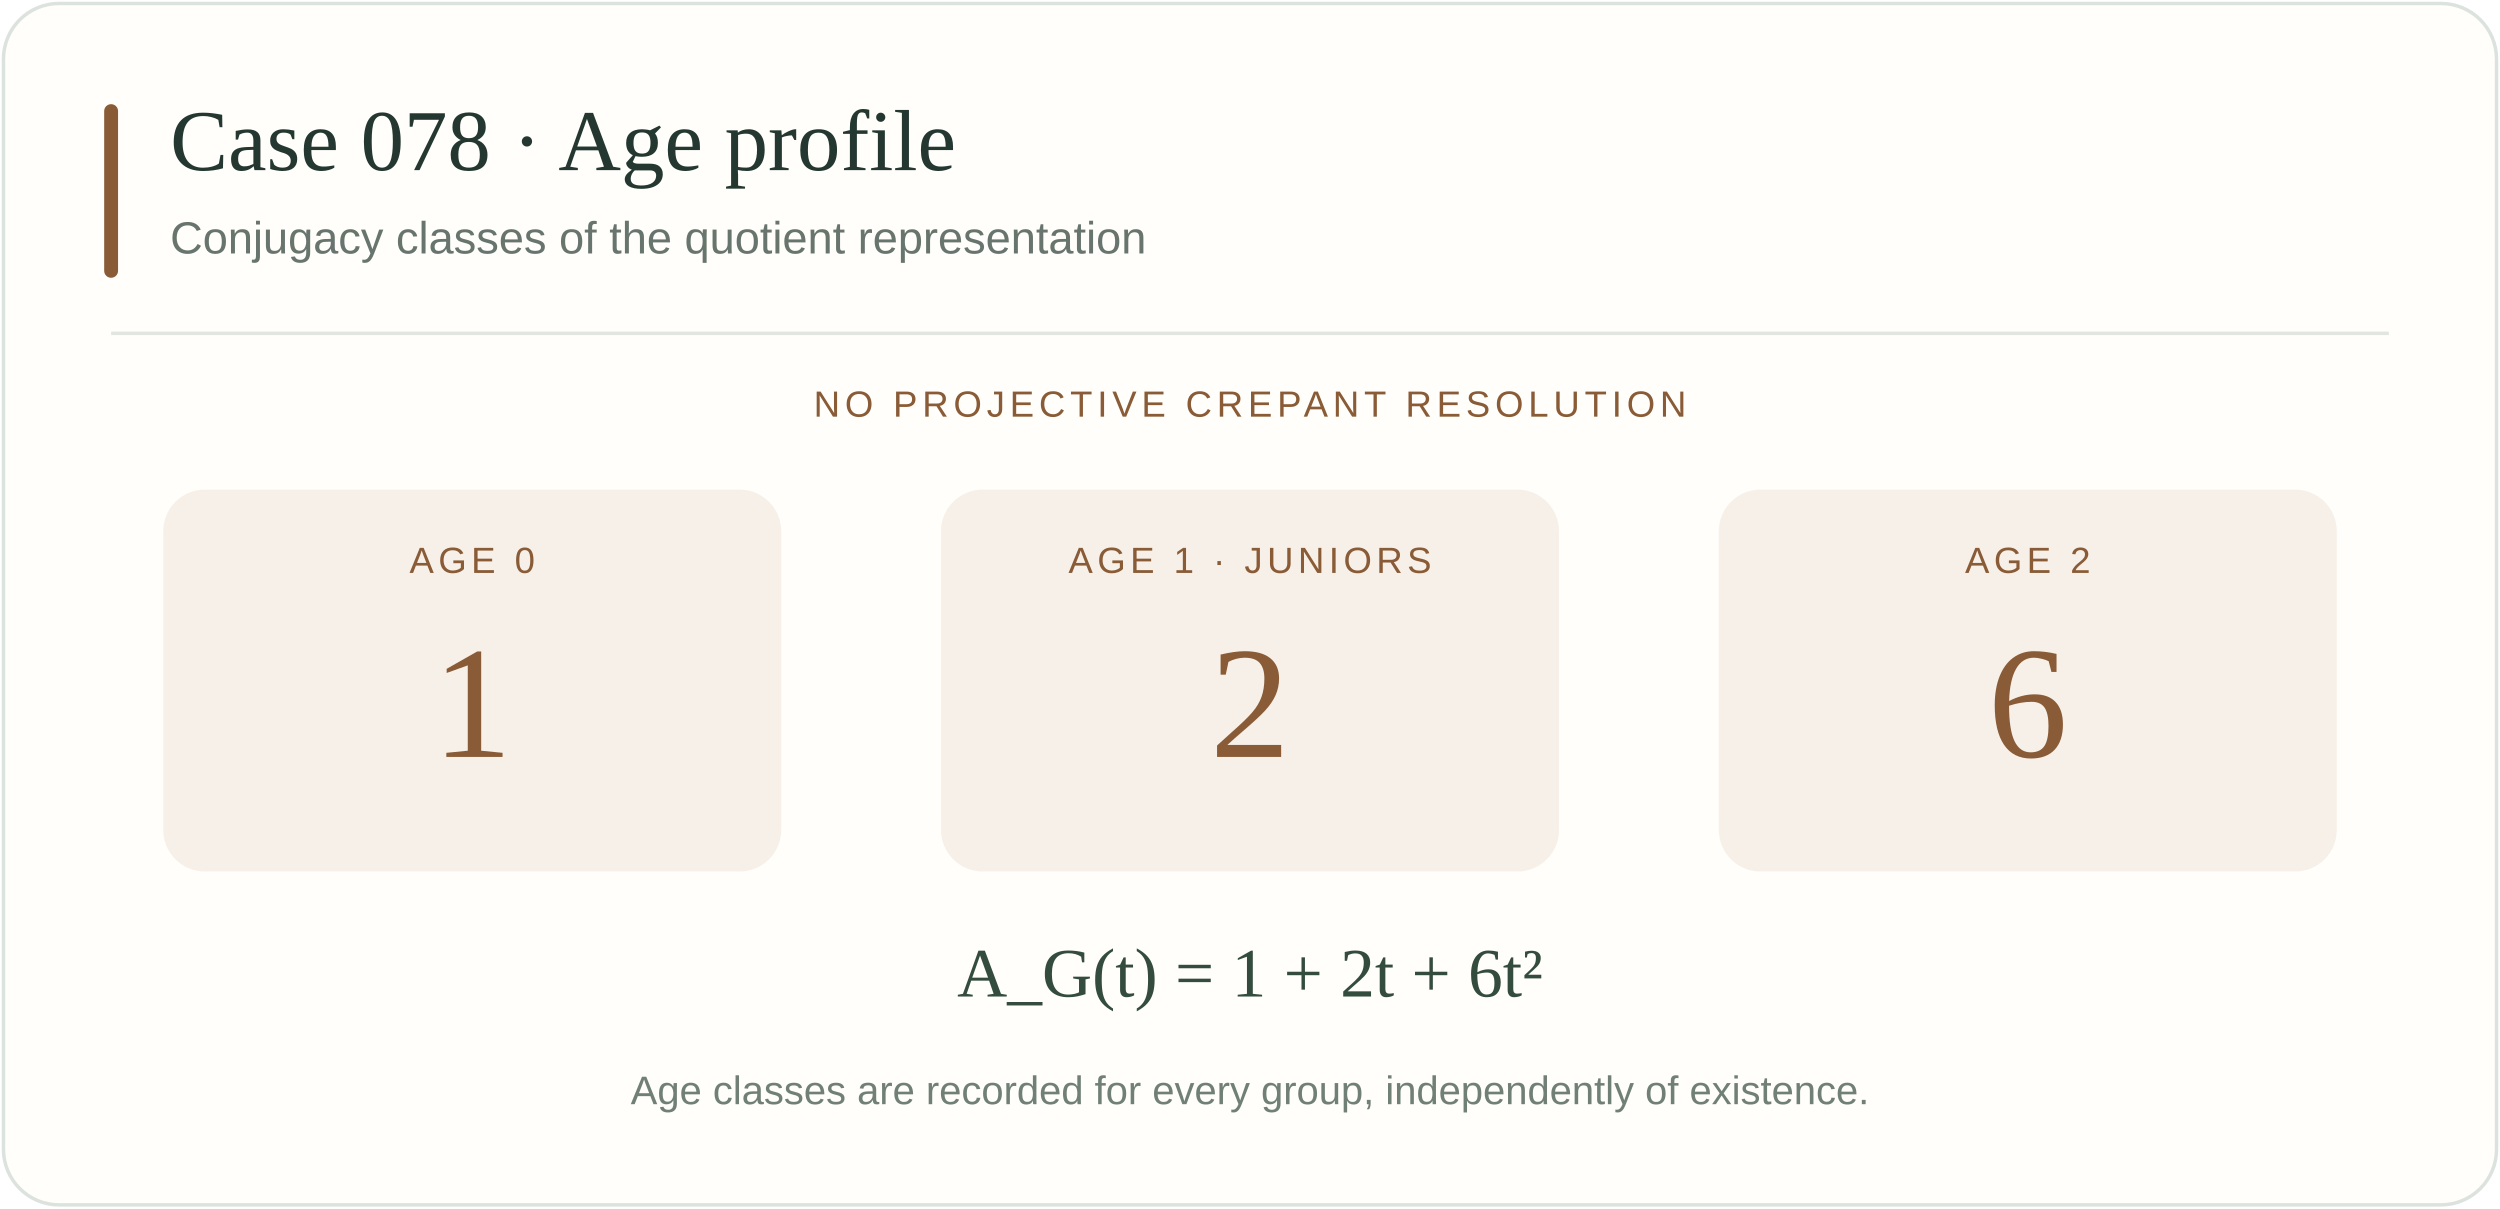
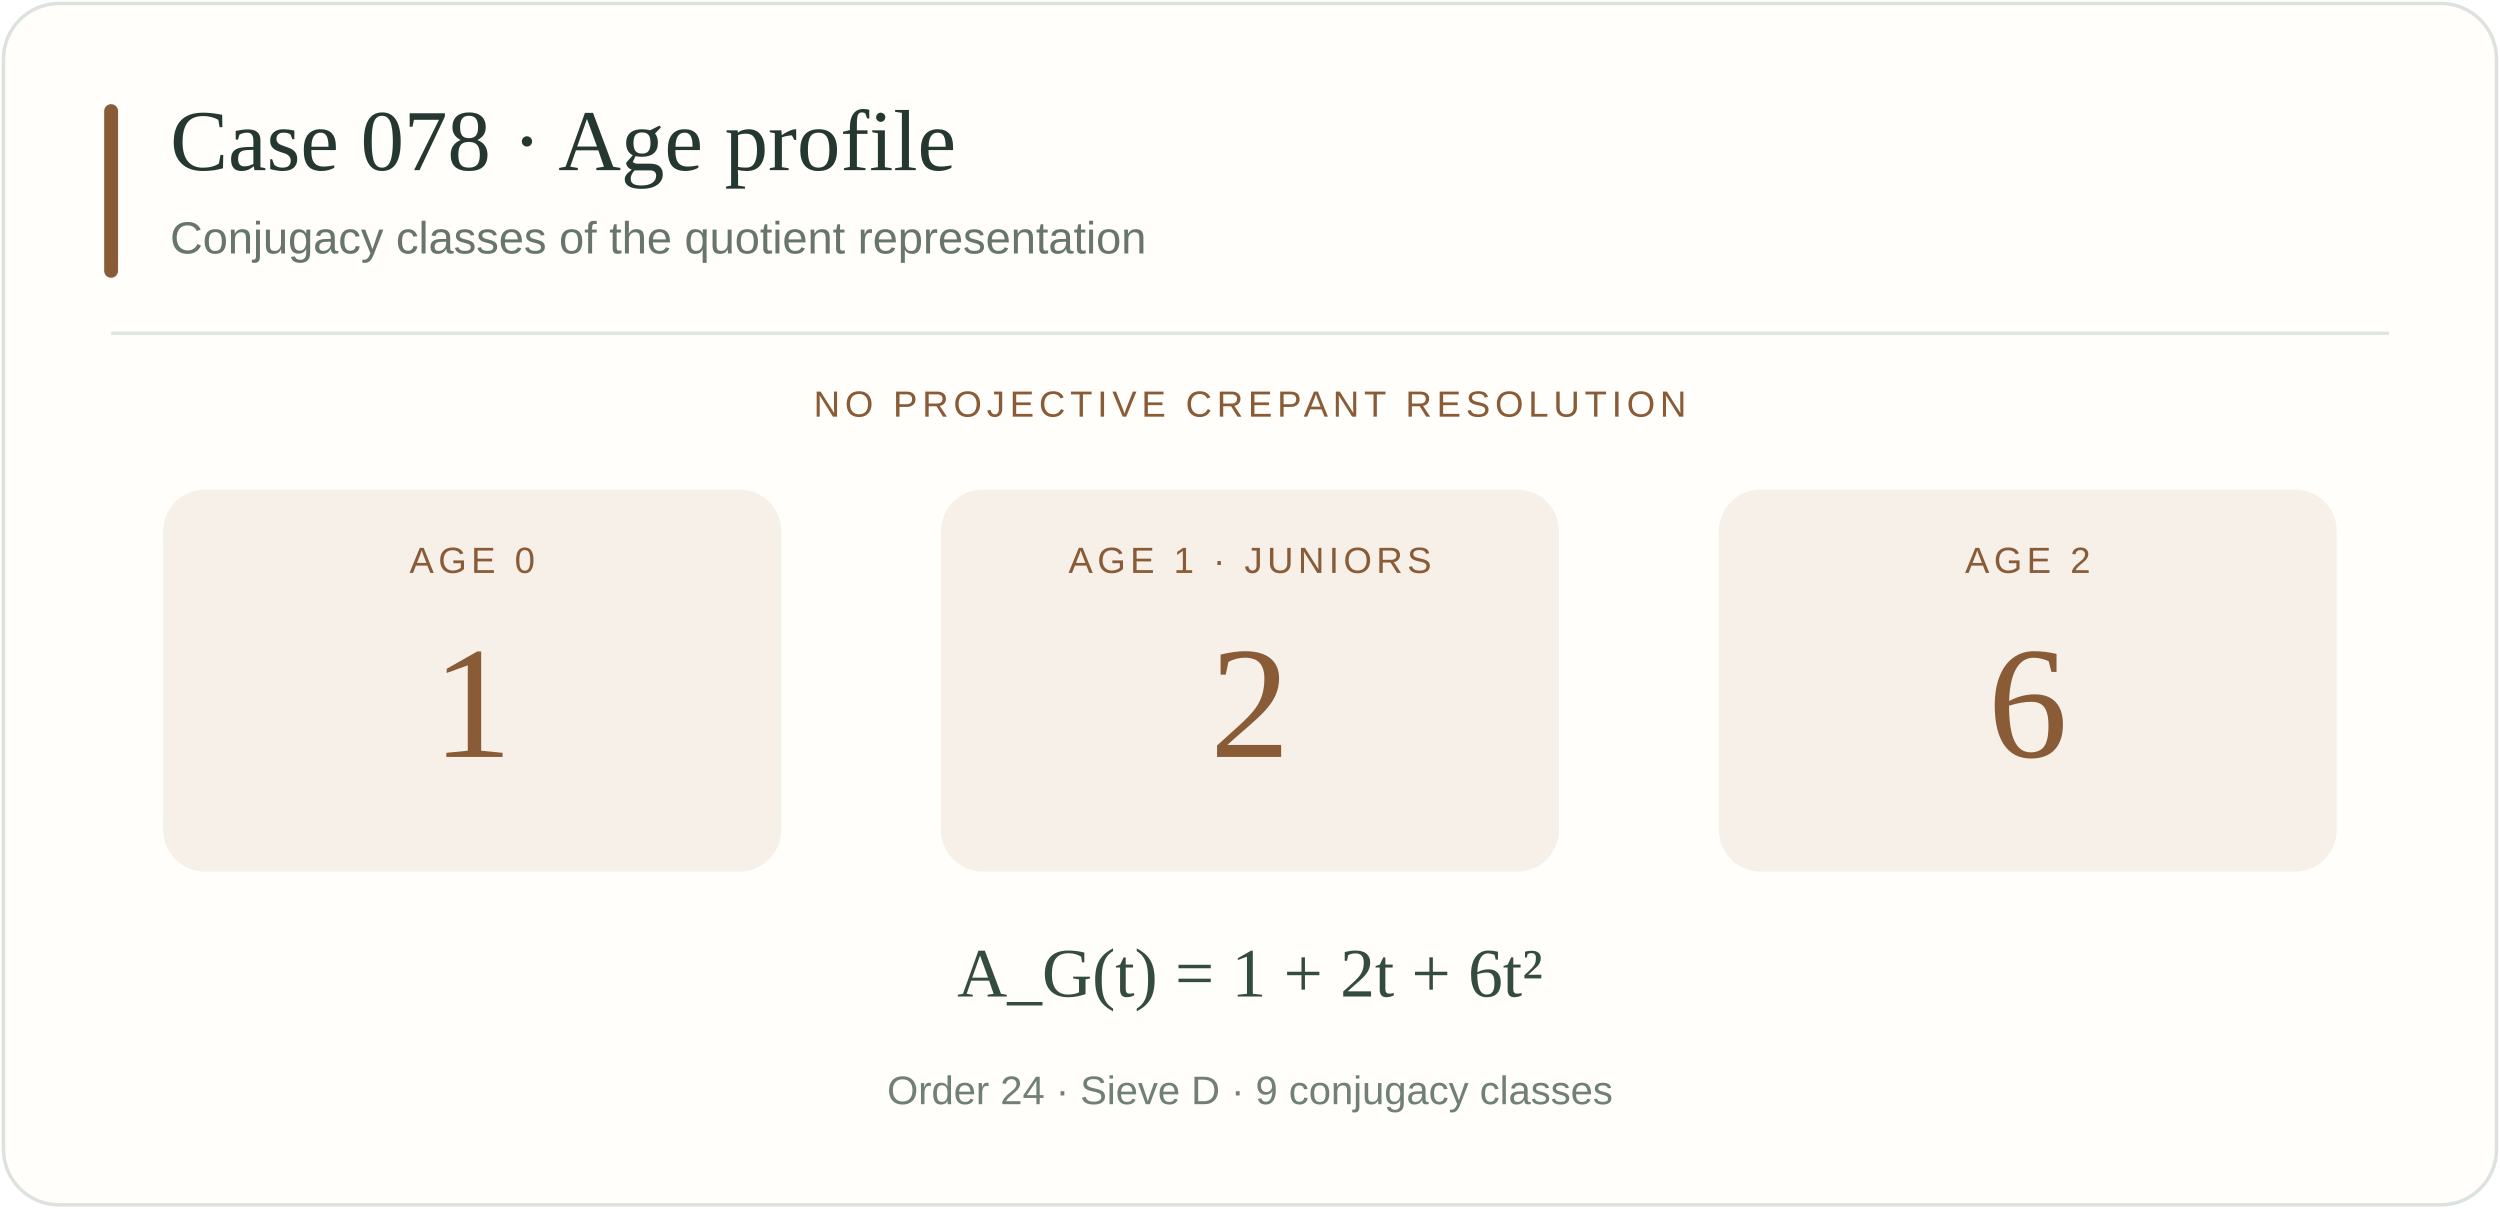
<svg xmlns="http://www.w3.org/2000/svg" width="720" height="348" viewBox="0 0 720 348" role="img" aria-labelledby="title desc" data-case="78" data-decision="NO">
  <rect x="1" y="1" width="718" height="346" rx="16" fill="#fffefa" stroke="#dce2dd" />
  <rect x="30" y="30" width="4" height="50" rx="2" fill="#895b36" />
  <text x="49" y="49" fill="#243831" font-family="Georgia,Times New Roman,serif" font-size="25">Case 078 · Age profile</text>
  <text x="49" y="73" fill="#68746e" font-family="Arial,sans-serif" font-size="13">Conjugacy classes of the quotient representation</text>
  <line x1="32" y1="96" x2="688" y2="96" stroke="#e2e6e1" />
  <text x="360" y="120" text-anchor="middle" fill="#895b36" font-family="Arial,sans-serif" font-size="10.5" letter-spacing="1.4">NO PROJECTIVE CREPANT RESOLUTION</text>
  <rect x="47" y="141" width="178" height="110" rx="12" fill="#f7f0e8" />
  <text x="136" y="165" text-anchor="middle" fill="#895b36" font-family="Arial,sans-serif" font-size="10.5" letter-spacing="1.3">AGE 0</text>
  <text data-age="0" x="136" y="218" text-anchor="middle" fill="#895b36" font-family="Georgia,Times New Roman,serif" font-size="46">1</text>
  <rect x="271" y="141" width="178" height="110" rx="12" fill="#f7f0e8" />
  <text x="360" y="165" text-anchor="middle" fill="#895b36" font-family="Arial,sans-serif" font-size="10.5" letter-spacing="1.3">AGE 1 · JUNIORS</text>
  <text data-age="1" x="360" y="218" text-anchor="middle" fill="#895b36" font-family="Georgia,Times New Roman,serif" font-size="46">2</text>
  <rect x="495" y="141" width="178" height="110" rx="12" fill="#f7f0e8" />
  <text x="584" y="165" text-anchor="middle" fill="#895b36" font-family="Arial,sans-serif" font-size="10.5" letter-spacing="1.3">AGE 2</text>
  <text data-age="2" x="584" y="218" text-anchor="middle" fill="#895b36" font-family="Georgia,Times New Roman,serif" font-size="46">6</text>
  <text x="360" y="287" text-anchor="middle" fill="#344c3e" font-family="Georgia,Times New Roman,serif" font-size="20">A_G(t) = 1 + 2t + 6t²</text>
-   <text x="360" y="318" text-anchor="middle" fill="#718076" font-family="Arial,sans-serif" font-size="11.5">Age classes are recorded for every group, independently of existence.</text>
+   <text x="360" y="318" text-anchor="middle" fill="#718076" font-family="Arial,sans-serif" font-size="11.5">Order 24 · Sieve D · 9 conjugacy classes</text>
</svg>
